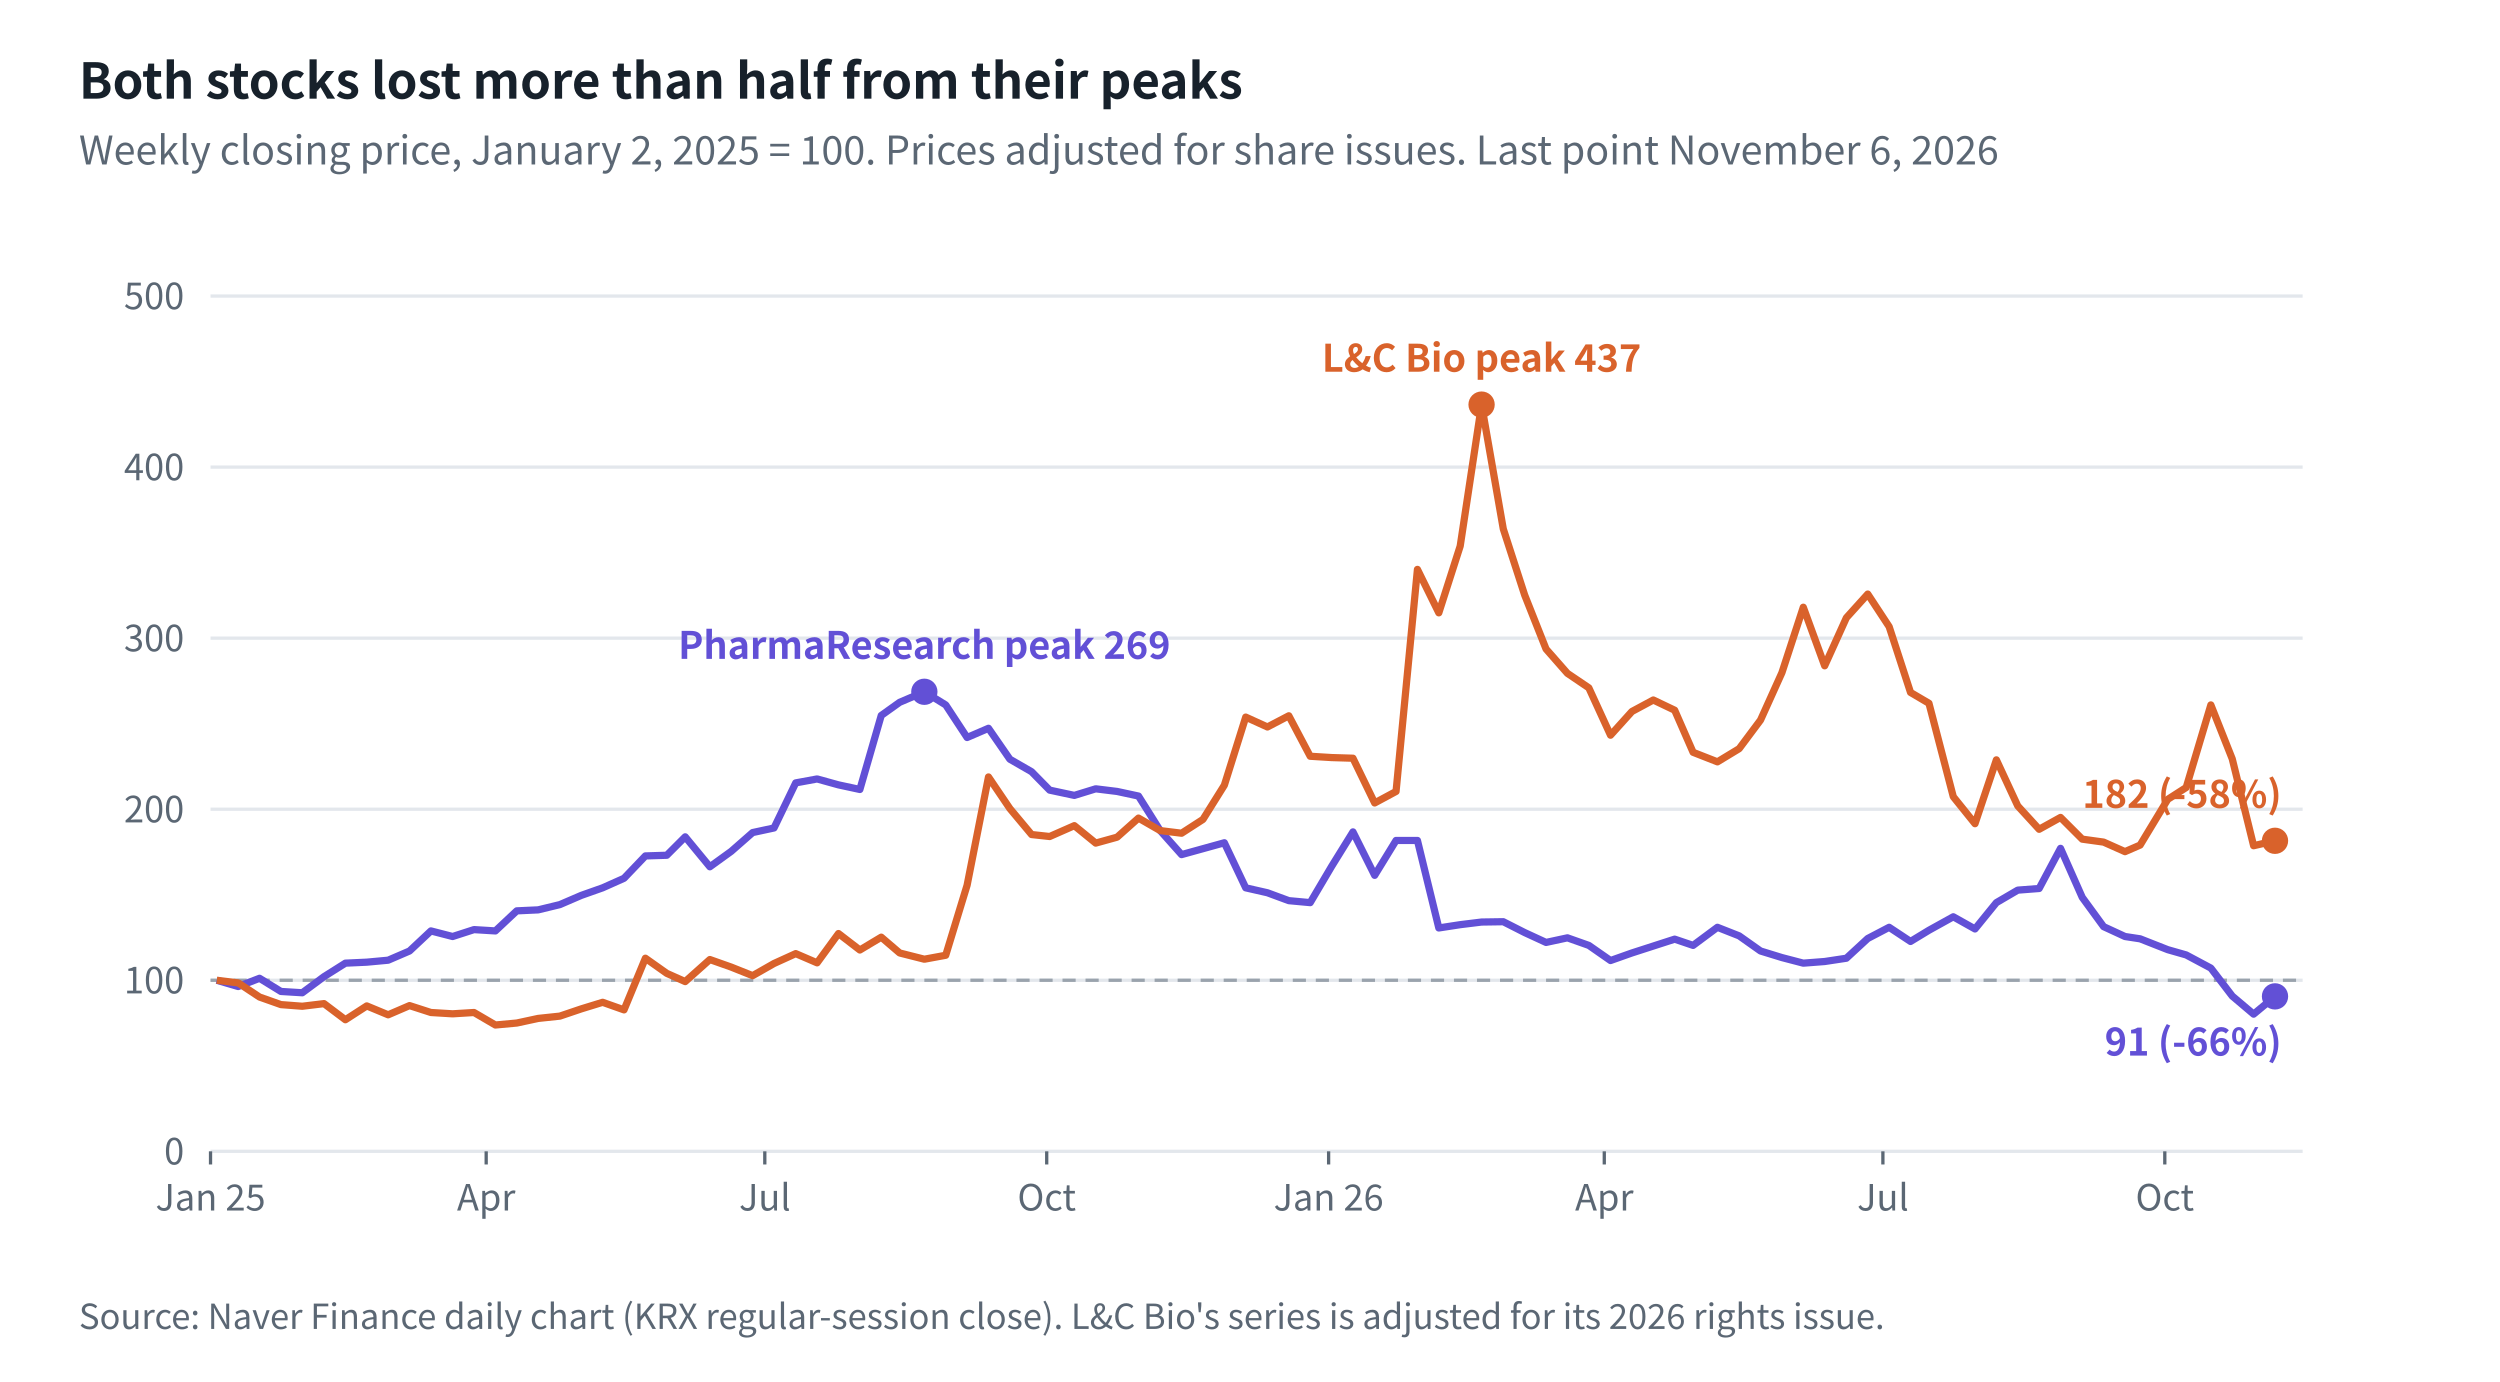
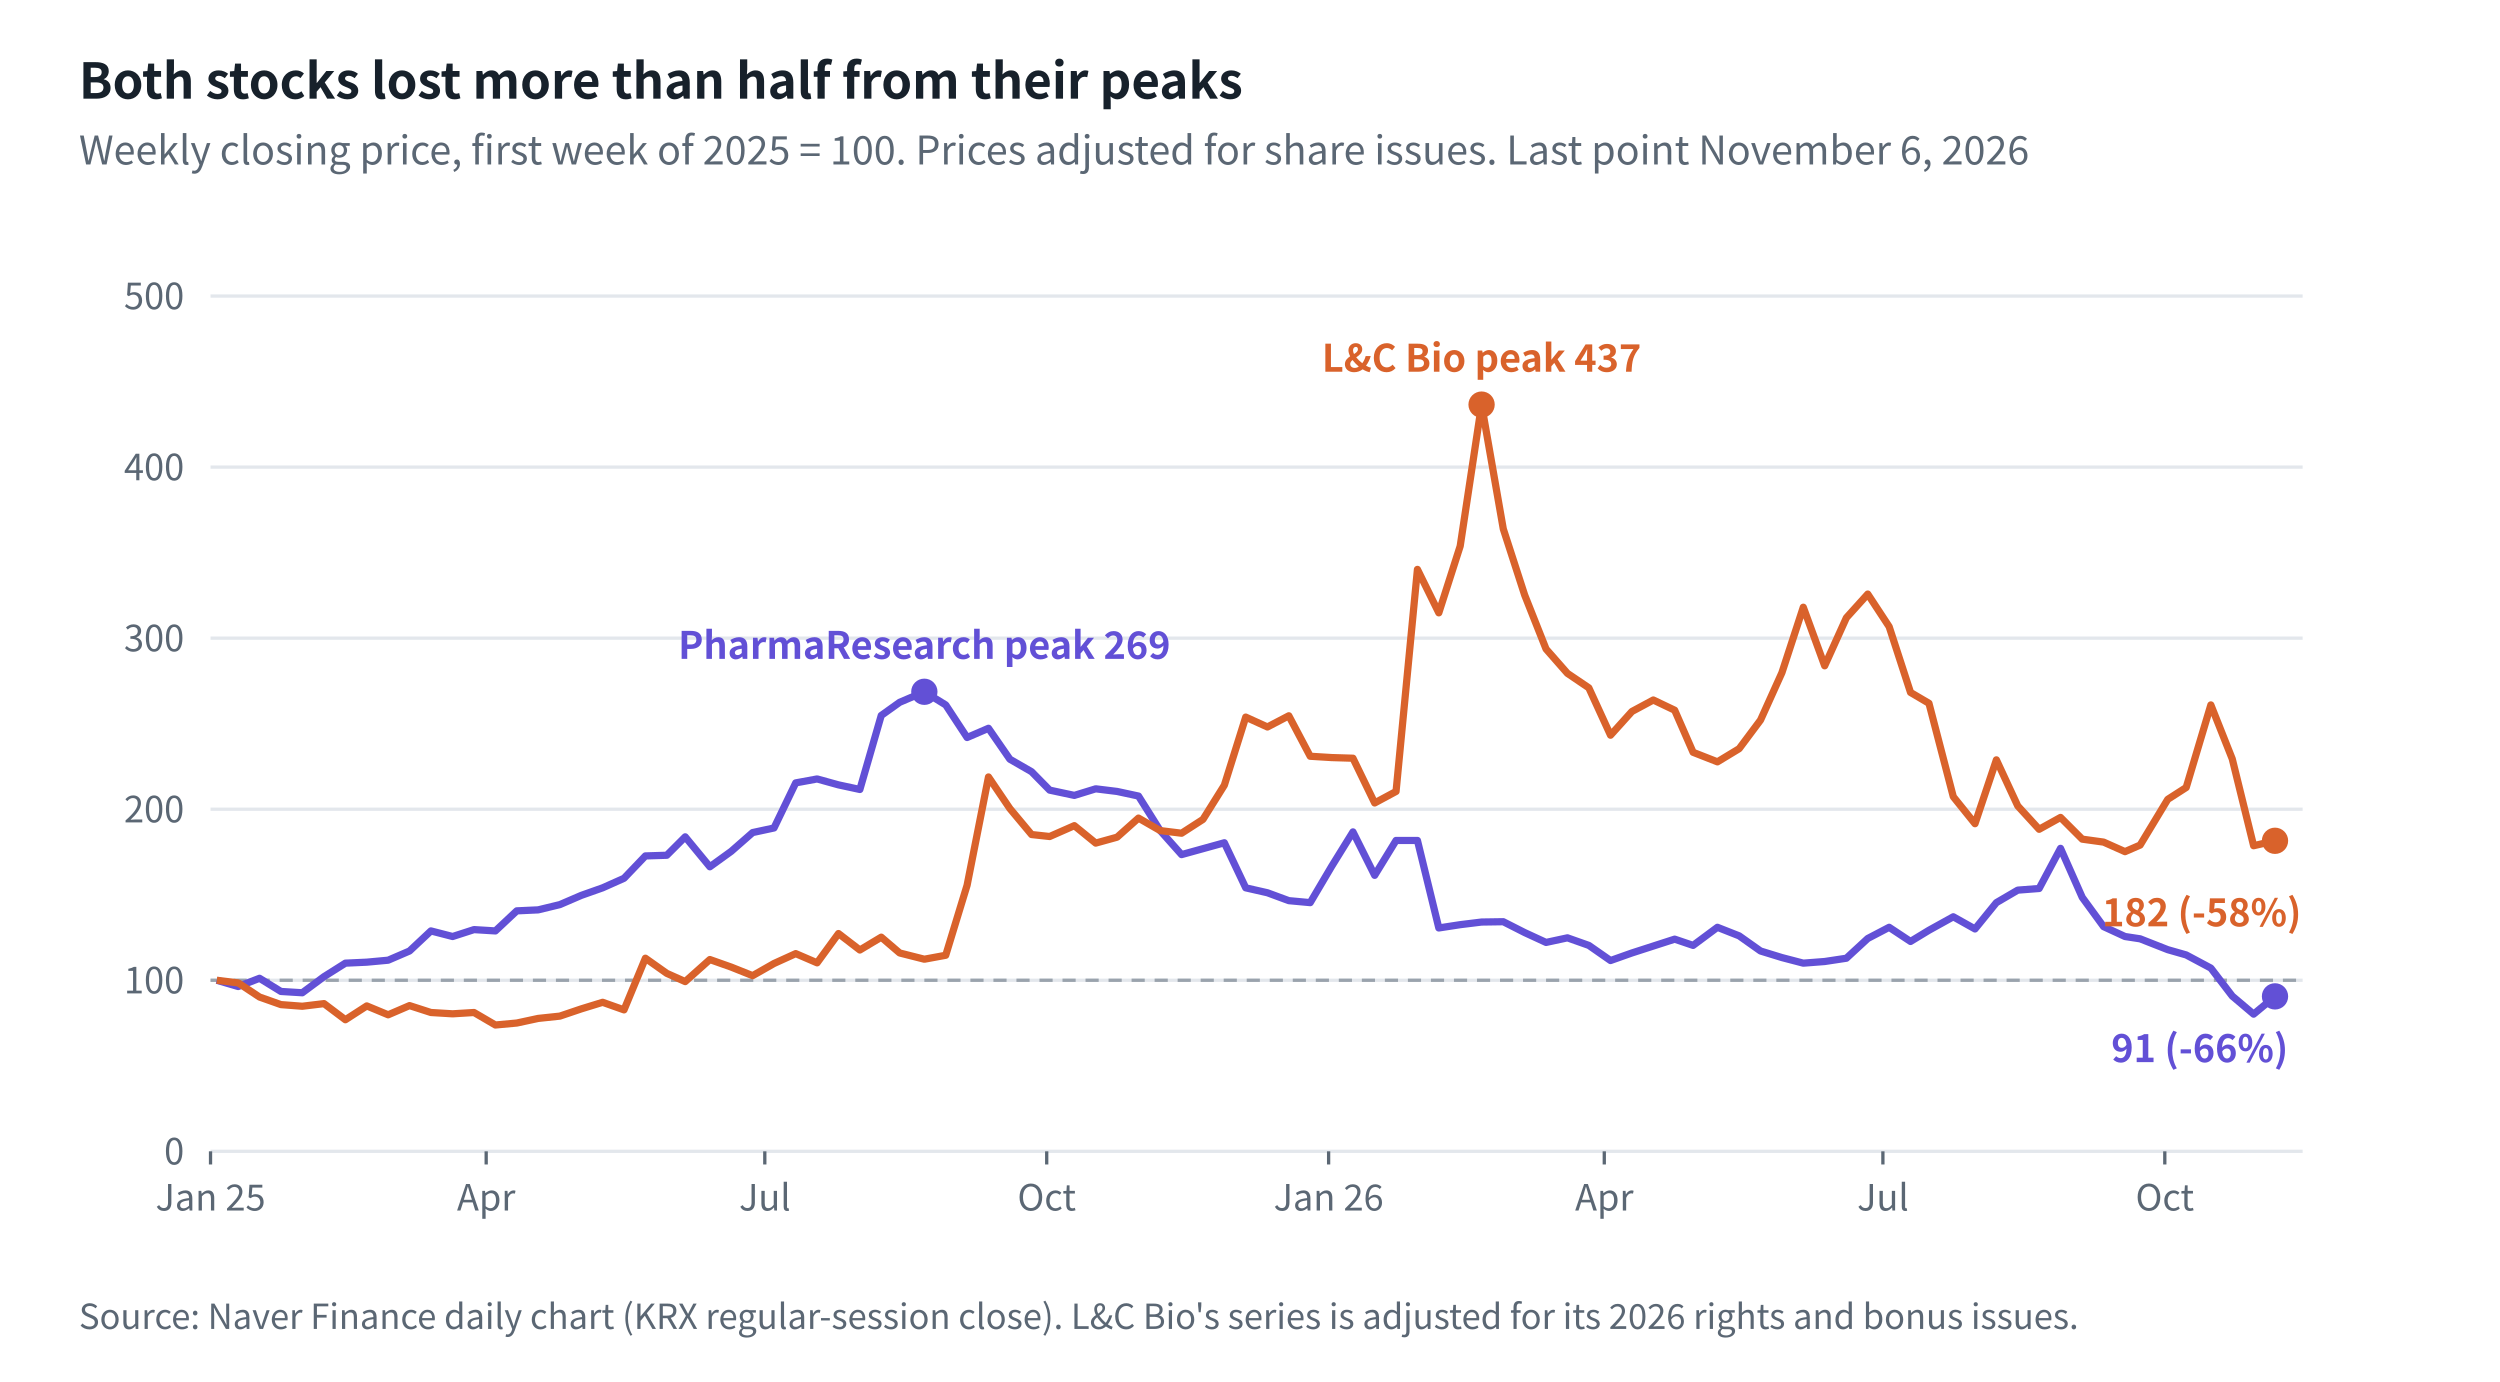
- <svg xmlns="http://www.w3.org/2000/svg" viewBox="0 0 760 420" width="760" height="420" font-family="-apple-system, 'Apple SD Gothic Neo', 'Noto Sans KR', 'Noto Sans CJK KR', 'Helvetica Neue', Arial, sans-serif" font-size="12" role="img" aria-label="Both stocks lost more than half from their peaks. Weekly closing price, January 2, 2025 = 100. Prices adjusted for share issues. Last point November 6, 2026.">
+ <svg xmlns="http://www.w3.org/2000/svg" viewBox="0 0 760 420" width="760" height="420" font-family="-apple-system, 'Apple SD Gothic Neo', 'Noto Sans KR', 'Noto Sans CJK KR', 'Helvetica Neue', Arial, sans-serif" font-size="12" role="img" aria-label="Both stocks lost more than half from their peaks. Weekly closing price, first week of 2025 = 100. Prices adjusted for share issues. Last point November 6, 2026.">
  <rect x="-20" y="-20" width="800" height="460" fill="#ffffff" />
  <text x="24.0" y="30.0" font-size="15" fill="#17212b" text-anchor="start" font-weight="bold">Both stocks lost more than half from their peaks</text>
-   <text x="24.0" y="50.0" font-size="12" fill="#5b6774" text-anchor="start" font-weight="normal">Weekly closing price, January 2, 2025 = 100. Prices adjusted for share issues. Last point November 6, 2026</text>
+   <text x="24.0" y="50.0" font-size="12" fill="#5b6774" text-anchor="start" font-weight="normal">Weekly closing price, first week of 2025 = 100. Prices adjusted for share issues. Last point November 6, 2026</text>
  <line x1="64.0" y1="350.0" x2="700.0" y2="350.0" stroke="#e3e7ec" stroke-width="1" />
  <text x="56.0" y="354.0" font-size="11" fill="#5b6774" text-anchor="end" font-weight="normal">0</text>
  <line x1="64.0" y1="298.0" x2="700.0" y2="298.0" stroke="#e3e7ec" stroke-width="1" />
  <text x="56.0" y="302.0" font-size="11" fill="#5b6774" text-anchor="end" font-weight="normal">100</text>
  <line x1="64.0" y1="246.0" x2="700.0" y2="246.0" stroke="#e3e7ec" stroke-width="1" />
  <text x="56.0" y="250.0" font-size="11" fill="#5b6774" text-anchor="end" font-weight="normal">200</text>
  <line x1="64.0" y1="194.0" x2="700.0" y2="194.0" stroke="#e3e7ec" stroke-width="1" />
  <text x="56.0" y="198.0" font-size="11" fill="#5b6774" text-anchor="end" font-weight="normal">300</text>
  <line x1="64.0" y1="142.0" x2="700.0" y2="142.0" stroke="#e3e7ec" stroke-width="1" />
  <text x="56.0" y="146.0" font-size="11" fill="#5b6774" text-anchor="end" font-weight="normal">400</text>
  <line x1="64.0" y1="90.0" x2="700.0" y2="90.0" stroke="#e3e7ec" stroke-width="1" />
  <text x="56.0" y="94.0" font-size="11" fill="#5b6774" text-anchor="end" font-weight="normal">500</text>
  <line x1="64.0" y1="298.0" x2="700.0" y2="298.0" stroke="#9aa3ad" stroke-width="1" stroke-dasharray="4 3" />
  <line x1="64.0" y1="350.0" x2="64.0" y2="354.0" stroke="#5b6774" stroke-width="1" />
  <text x="64.0" y="368.0" font-size="11" fill="#5b6774" text-anchor="middle" font-weight="normal">Jan 25</text>
  <line x1="147.8" y1="350.0" x2="147.8" y2="354.0" stroke="#5b6774" stroke-width="1" />
  <text x="147.8" y="368.0" font-size="11" fill="#5b6774" text-anchor="middle" font-weight="normal">Apr</text>
  <line x1="232.5" y1="350.0" x2="232.5" y2="354.0" stroke="#5b6774" stroke-width="1" />
  <text x="232.5" y="368.0" font-size="11" fill="#5b6774" text-anchor="middle" font-weight="normal">Jul</text>
  <line x1="318.2" y1="350.0" x2="318.2" y2="354.0" stroke="#5b6774" stroke-width="1" />
  <text x="318.2" y="368.0" font-size="11" fill="#5b6774" text-anchor="middle" font-weight="normal">Oct</text>
  <line x1="403.9" y1="350.0" x2="403.9" y2="354.0" stroke="#5b6774" stroke-width="1" />
  <text x="403.9" y="368.0" font-size="11" fill="#5b6774" text-anchor="middle" font-weight="normal">Jan 26</text>
  <line x1="487.7" y1="350.0" x2="487.7" y2="354.0" stroke="#5b6774" stroke-width="1" />
  <text x="487.7" y="368.0" font-size="11" fill="#5b6774" text-anchor="middle" font-weight="normal">Apr</text>
  <line x1="572.4" y1="350.0" x2="572.4" y2="354.0" stroke="#5b6774" stroke-width="1" />
  <text x="572.4" y="368.0" font-size="11" fill="#5b6774" text-anchor="middle" font-weight="normal">Jul</text>
  <line x1="658.1" y1="350.0" x2="658.1" y2="354.0" stroke="#5b6774" stroke-width="1" />
  <text x="658.1" y="368.0" font-size="11" fill="#5b6774" text-anchor="middle" font-weight="normal">Oct</text>
  <polyline points="65.9,298.0 72.4,299.9 78.9,297.4 85.4,301.4 91.9,301.8 98.5,296.9 105.0,292.8 111.5,292.5 118.0,291.9 124.5,289.1 131.0,283.0 137.6,284.7 144.1,282.6 150.6,283.0 157.1,276.9 163.6,276.6 170.2,275.0 176.7,272.2 183.2,269.9 189.7,267.0 196.2,260.2 202.7,260.0 208.3,254.4 215.8,263.5 222.3,258.8 228.8,253.1 235.3,251.7 241.9,238.0 248.4,236.8 254.9,238.6 261.4,240.0 267.9,217.5 273.5,213.5 281.0,210.3 287.5,214.3 294.0,224.2 300.5,221.4 307.0,230.8 313.6,234.6 319.1,240.2 326.6,241.8 333.1,239.8 339.6,240.6 346.1,242.0 352.7,252.5 359.2,259.8 365.7,258.0 372.2,256.2 378.7,269.9 385.3,271.4 391.8,273.8 398.3,274.4 404.8,263.4 411.3,252.9 417.9,266.1 424.4,255.5 430.9,255.5 437.4,282.1 443.9,281.1 450.4,280.3 457.0,280.2 463.5,283.5 470.0,286.5 476.5,285.1 483.0,287.4 489.6,292.0 496.1,289.7 502.6,287.6 509.1,285.5 514.7,287.4 522.1,281.9 528.7,284.5 535.2,289.1 541.7,291.1 548.2,292.8 554.7,292.3 561.3,291.3 567.8,285.3 574.3,281.9 580.8,286.2 586.4,282.8 593.8,278.7 600.4,282.4 606.9,274.4 613.4,270.6 619.9,270.1 626.4,257.9 633.0,272.8 639.5,281.7 646.0,284.7 650.6,285.4 659.0,288.7 664.6,290.3 672.1,294.3 678.6,302.8 685.1,308.3 691.6,302.9" fill="none" stroke="#6250d6" stroke-width="2.2" stroke-linejoin="round" />
  <circle cx="281.0" cy="210.3" r="4" fill="#6250d6" />
  <text x="281.0" y="200.3" font-size="11.5" fill="#6250d6" text-anchor="middle" font-weight="bold">PharmaResearch peak 269</text>
  <circle cx="691.6" cy="302.9" r="4" fill="#6250d6" />
-   <text x="693.6" y="320.9" font-size="11.5" fill="#6250d6" text-anchor="end" font-weight="bold">91 (-66%)</text>
+   <text x="695.6" y="322.9" font-size="11.5" fill="#6250d6" text-anchor="end" font-weight="bold">91 (-66%)</text>
  <polyline points="65.9,298.0 72.4,298.8 78.9,303.1 85.4,305.4 91.9,305.9 98.5,305.1 105.0,310.0 111.5,305.8 118.0,308.5 124.5,305.7 131.0,307.8 137.6,308.2 144.1,307.8 150.6,311.6 157.1,311.0 163.6,309.6 170.2,308.9 176.7,306.7 183.2,304.7 189.7,307.0 196.2,291.3 202.7,295.9 208.3,298.4 215.8,291.7 222.3,294.0 228.8,296.6 235.3,292.9 241.9,289.9 248.4,292.7 254.9,283.8 261.4,288.8 267.9,284.9 273.5,289.7 281.0,291.6 287.5,290.4 294.0,269.1 300.5,236.2 307.0,245.8 313.6,253.7 319.1,254.3 326.6,251.0 333.1,256.3 339.6,254.5 346.1,248.7 352.7,252.5 359.2,253.3 365.7,249.1 372.2,238.7 378.7,218.0 385.3,221.0 391.8,217.6 398.3,229.9 404.8,230.3 411.3,230.5 417.9,244.1 424.4,240.6 430.9,173.1 437.4,186.3 443.9,166.0 450.4,123.0 457.0,160.8 463.5,180.9 470.0,197.3 476.5,204.7 483.0,209.1 489.6,223.5 496.1,216.3 502.6,212.8 509.1,215.9 514.7,228.7 522.1,231.6 528.7,227.6 535.2,218.9 541.7,204.5 548.2,184.6 554.7,202.4 561.3,187.8 567.8,180.6 574.3,190.5 580.8,210.5 586.4,213.8 593.8,242.2 600.4,250.4 606.9,231.0 613.4,245.0 619.9,252.1 626.4,248.5 633.0,255.1 639.5,256.0 646.0,258.9 650.6,256.9 659.0,243.0 664.6,239.4 672.1,214.3 678.6,230.7 685.1,257.1 691.6,255.6" fill="none" stroke="#d9622b" stroke-width="2.2" stroke-linejoin="round" />
  <circle cx="450.4" cy="123.0" r="4" fill="#d9622b" />
  <text x="450.4" y="113.0" font-size="11.5" fill="#d9622b" text-anchor="middle" font-weight="bold">L&amp;C Bio peak 437</text>
  <circle cx="691.6" cy="255.6" r="4" fill="#d9622b" />
-   <text x="693.6" y="245.6" font-size="11.5" fill="#d9622b" text-anchor="end" font-weight="bold">182 (-58%)</text>
-   <text x="24.0" y="404.0" font-size="10.5" fill="#5b6774" text-anchor="start" font-weight="normal">Source: Naver Finance daily chart (KRX regular-session close). L&amp;C Bio's series is adjusted for its 2026 rights issue.</text>
+   <text x="699.6" y="281.6" font-size="11.5" fill="#d9622b" text-anchor="end" font-weight="bold">182 (-58%)</text>
+   <text x="24.0" y="404.0" font-size="10.5" fill="#5b6774" text-anchor="start" font-weight="normal">Source: Naver Finance daily chart (KRX regular-session close). L&amp;C Bio's series is adjusted for its 2026 rights and bonus issues.</text>
</svg>
